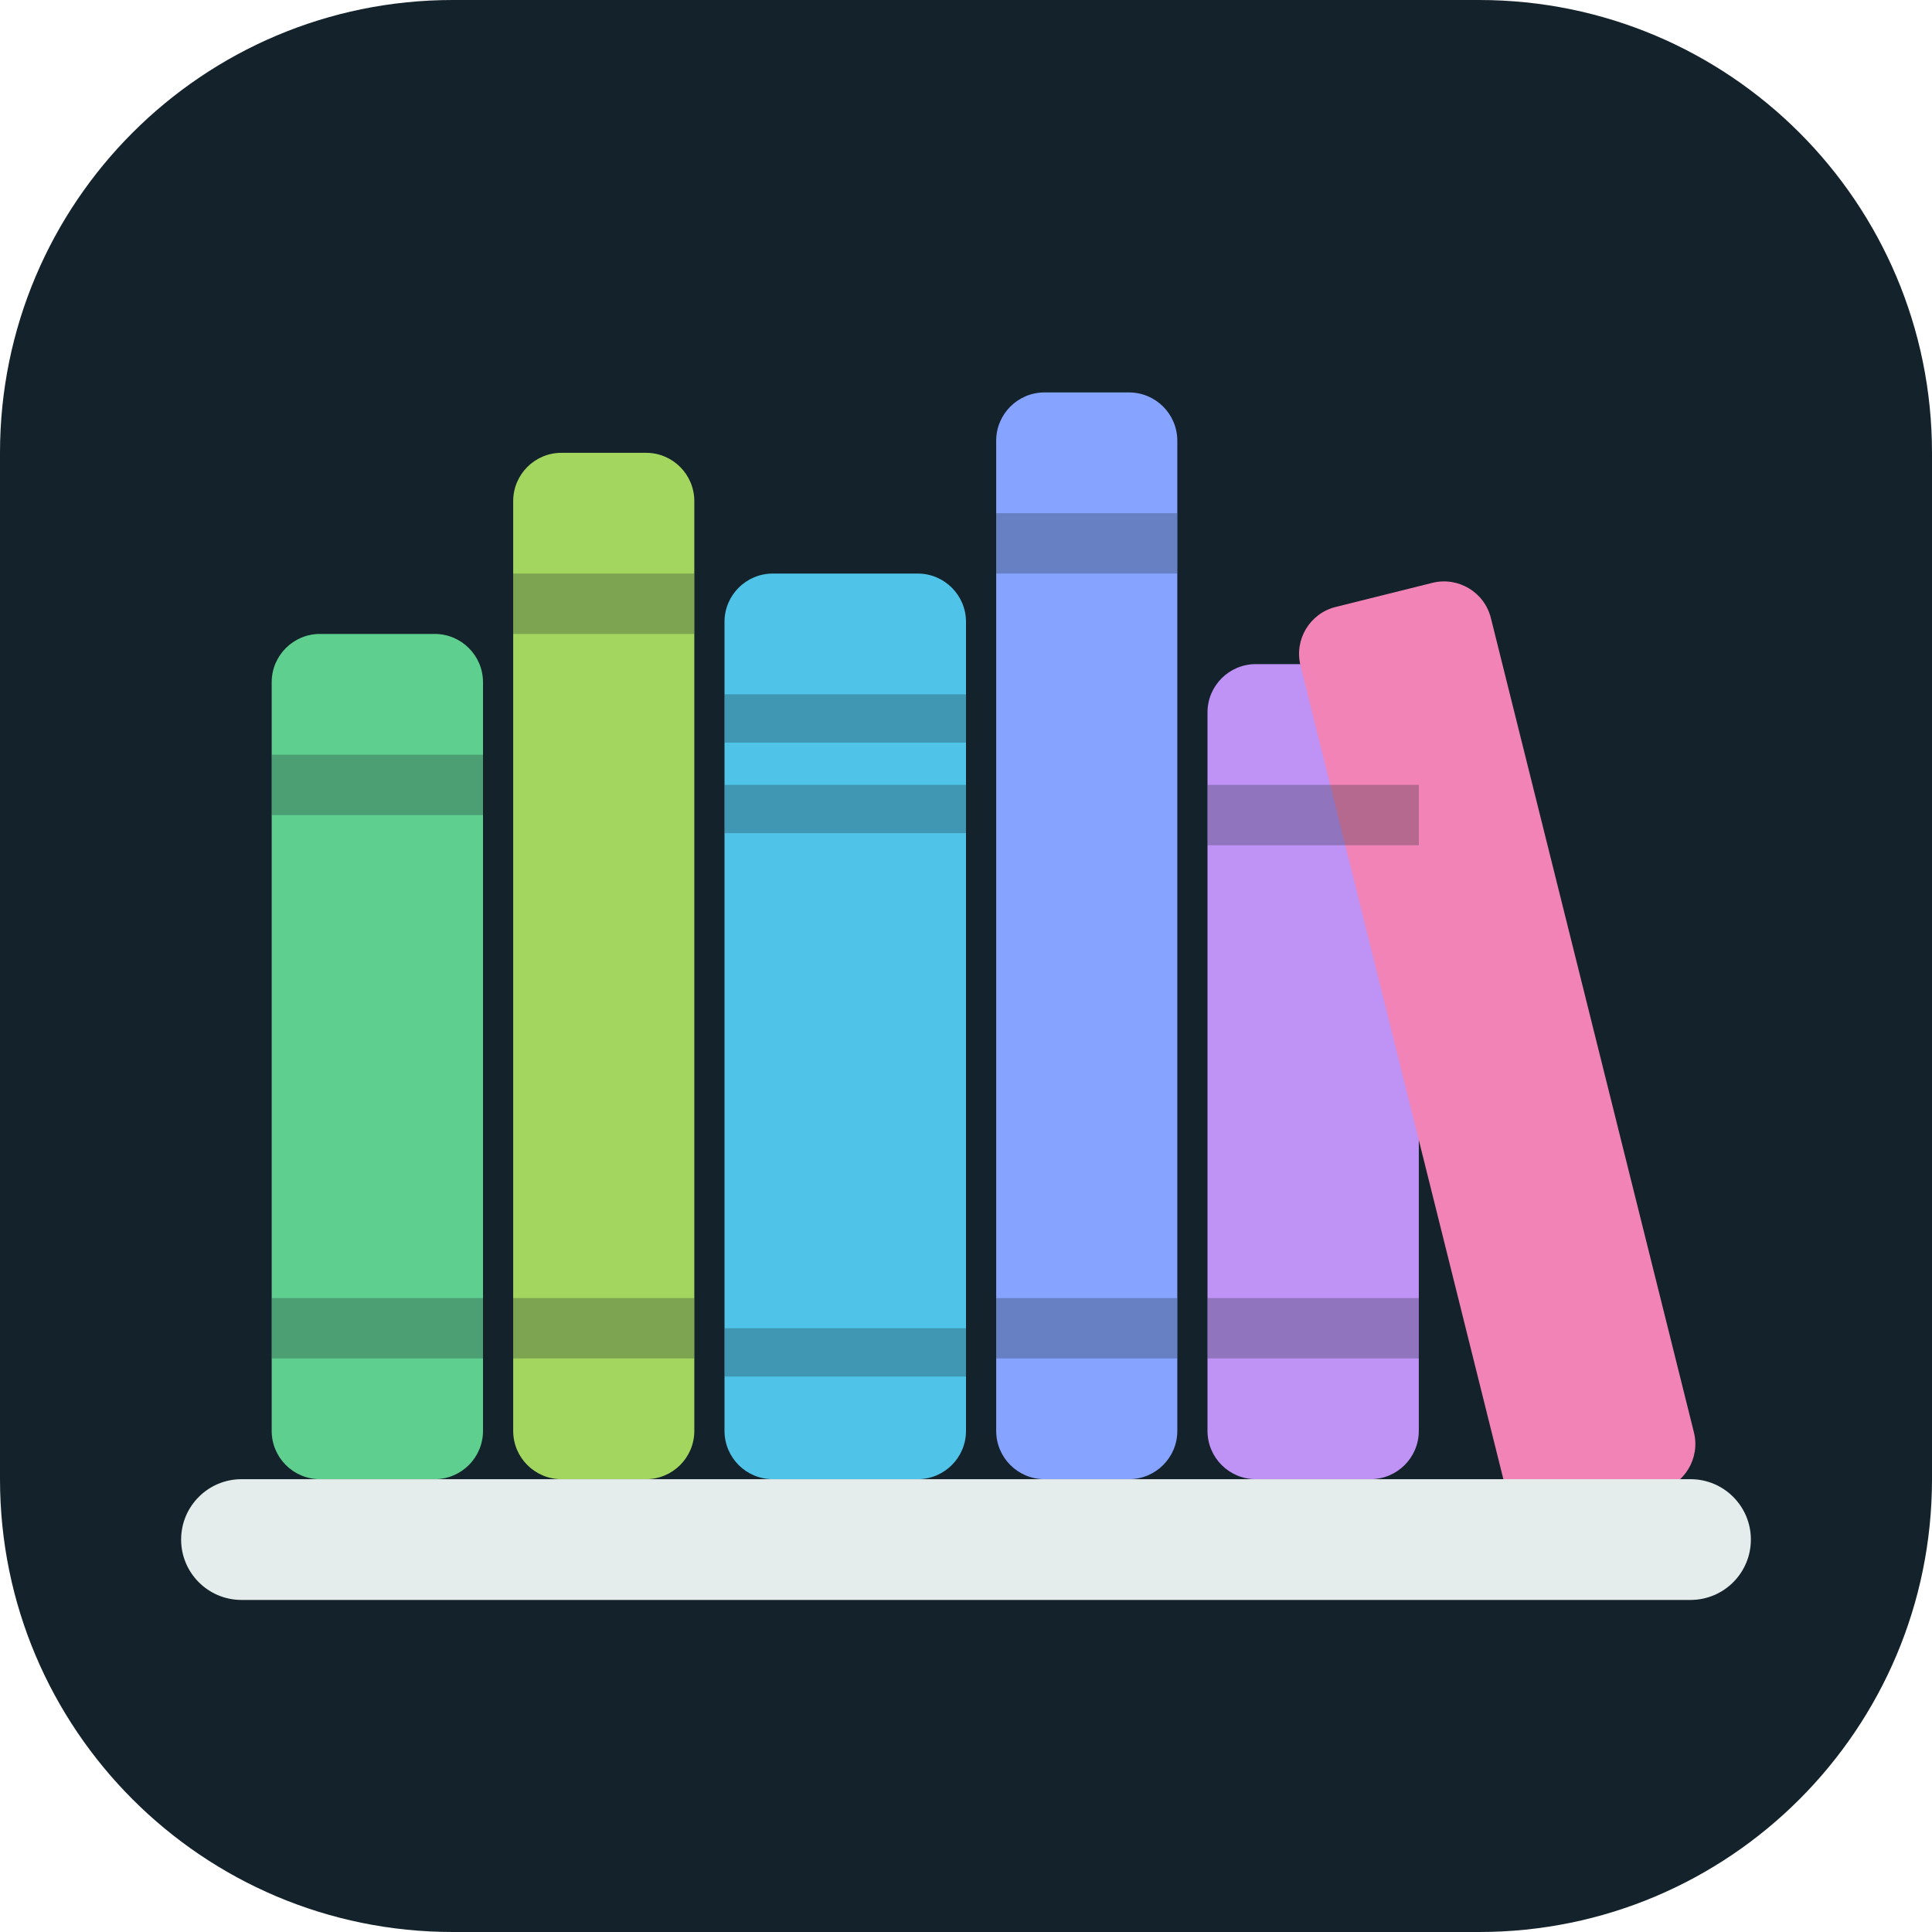
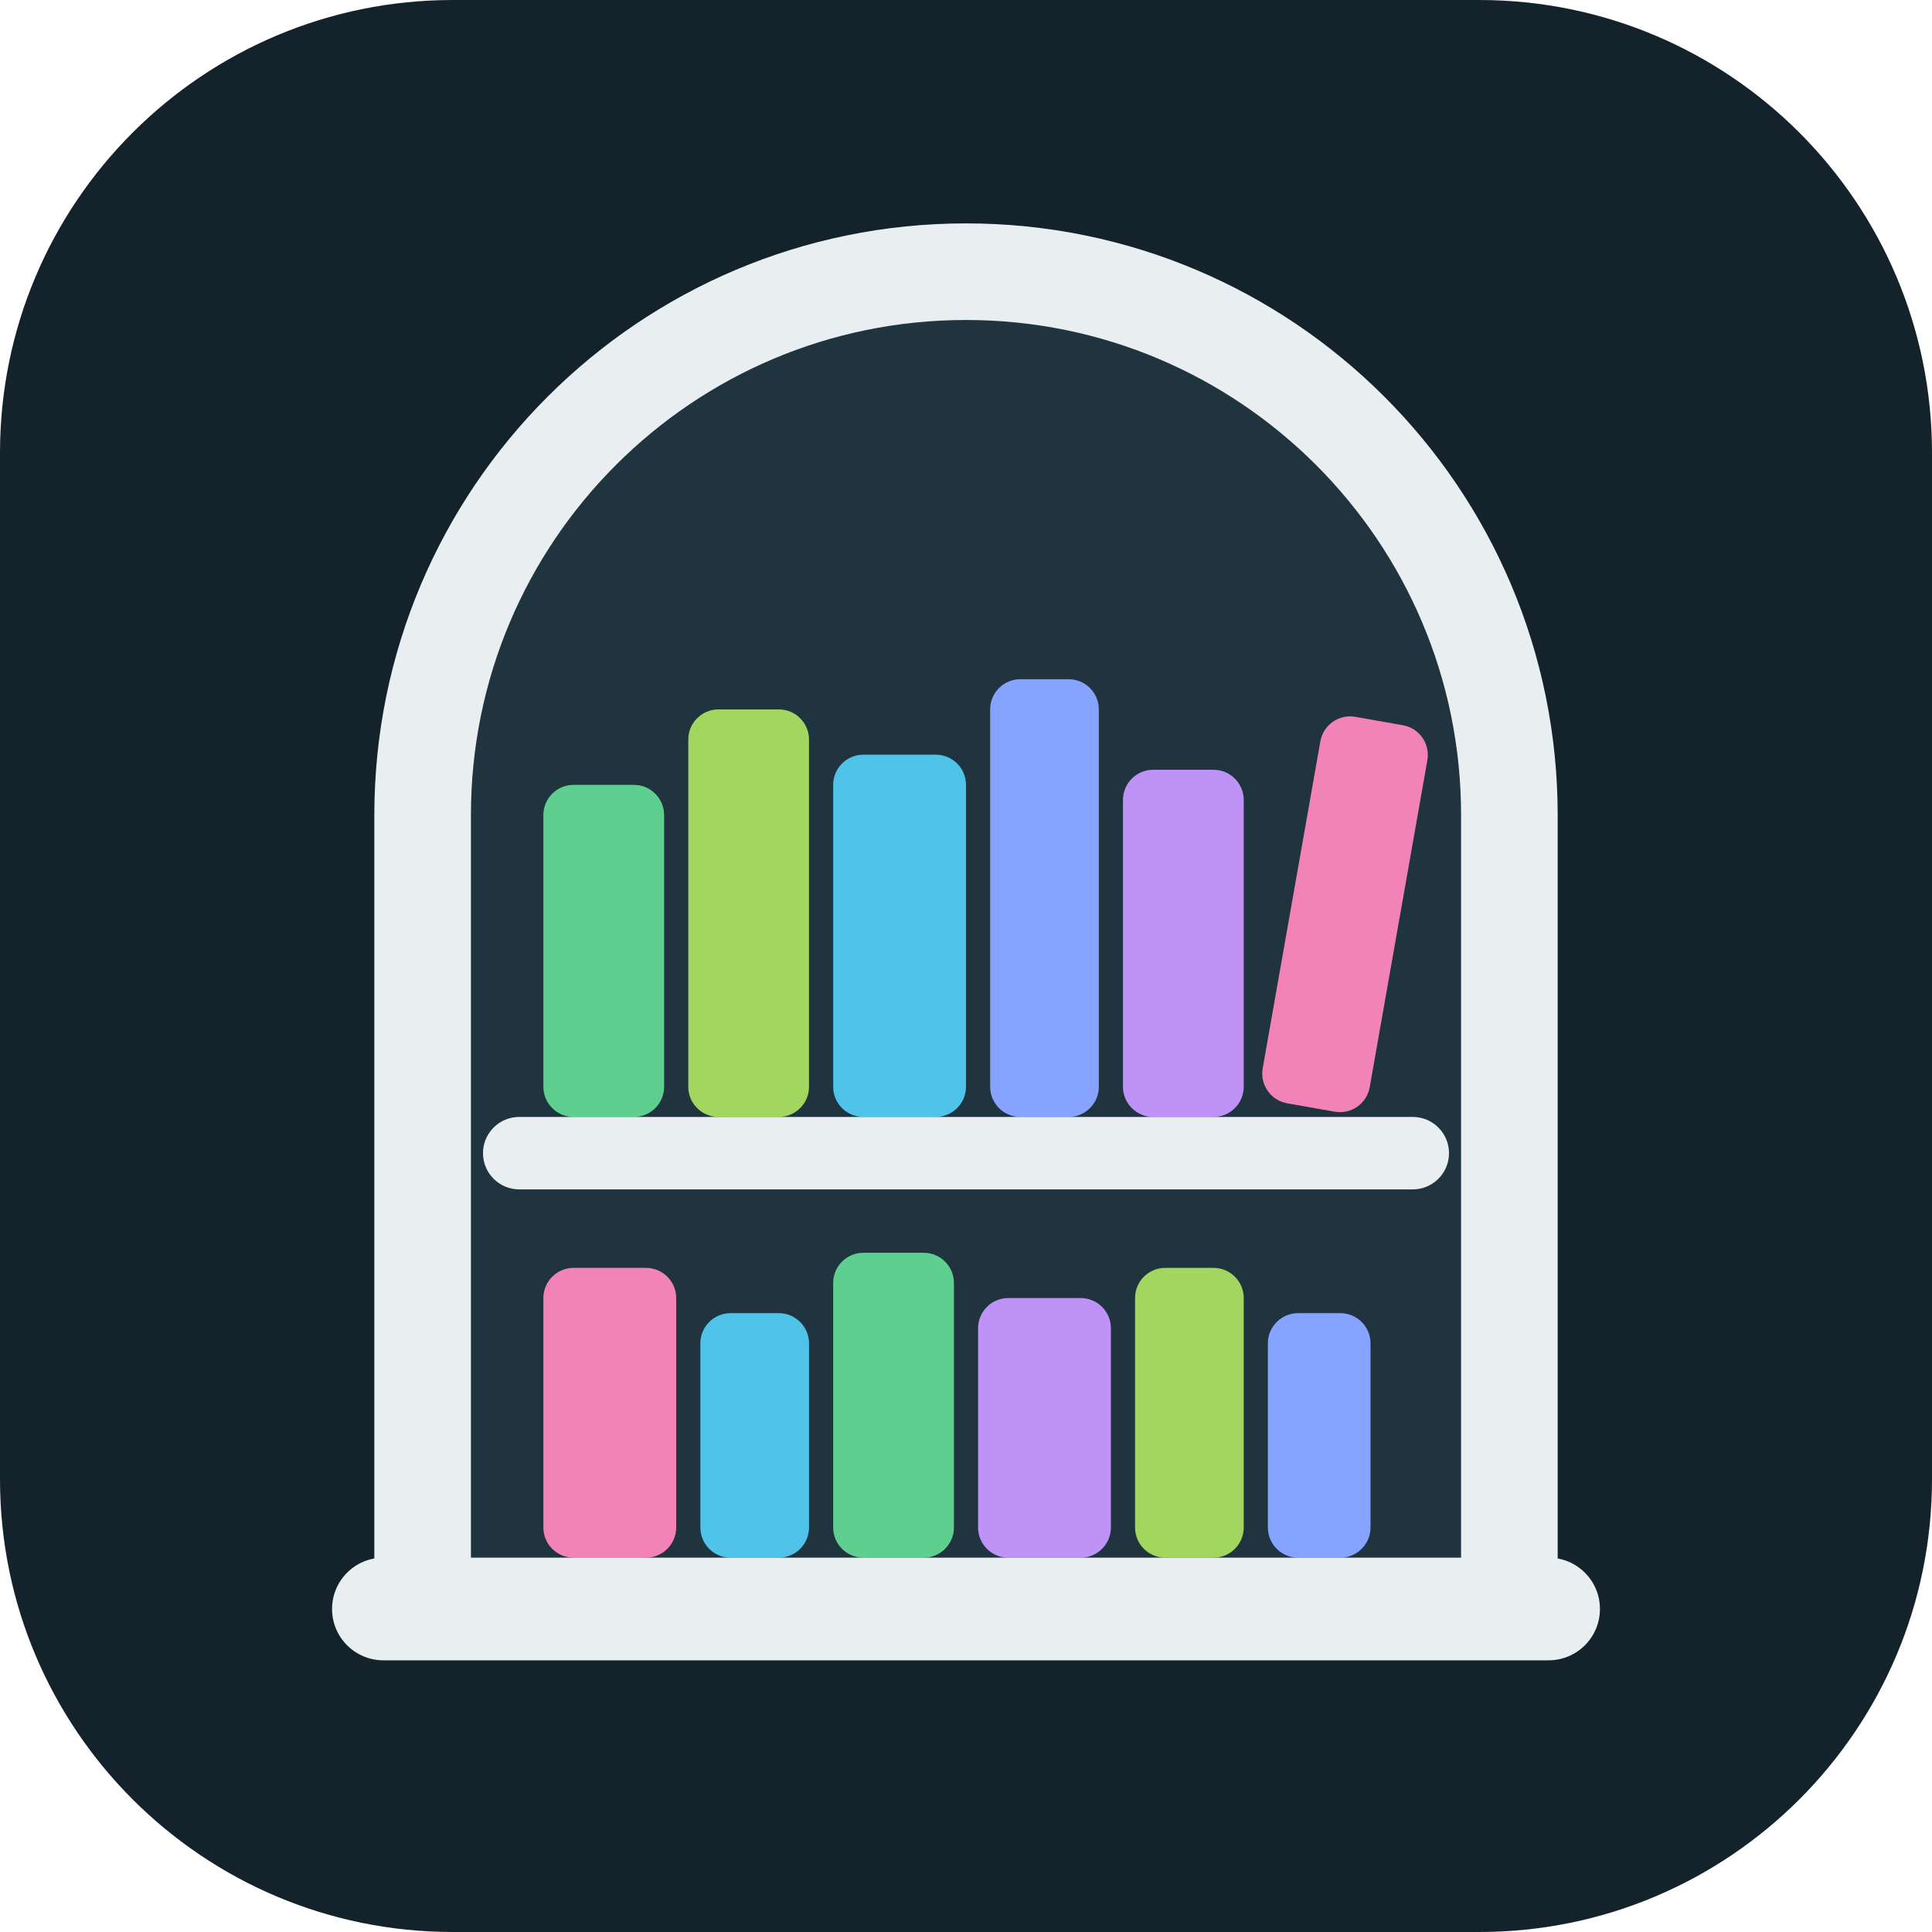
<svg xmlns="http://www.w3.org/2000/svg" viewBox="0 0 64 64">
  <rect width="64" height="64" rx="15" fill="#14232b" />
+   <path d="M14 54V27a18 18 0 0 1 36 0v27z" fill="#1f343e" />
+   <path d="M14 54V27a18 18 0 0 1 36 0v27" fill="none" stroke="#e9eef0" stroke-width="3.2" stroke-linejoin="round" />
  <g>
-     <rect x="9" y="21" width="7" height="28" rx="1.6" fill="#5fcf8f" />
-     <rect x="17" y="15" width="6" height="34" rx="1.6" fill="#a3d65f" />
-     <rect x="24" y="19" width="8" height="30" rx="1.6" fill="#4fc3e8" />
-     <rect x="33" y="13" width="6" height="36" rx="1.6" fill="#86a4ff" />
-     <rect x="40" y="22" width="7" height="27" rx="1.6" fill="#bf93f5" />
-     <rect x="50" y="18" width="6.5" height="31" rx="1.6" fill="#f283b6" transform="rotate(-14 56.5 49)" />
+     <rect x="18" y="26" width="4" height="11" rx="1" fill="#5fcf8f" />
+     <rect x="22.8" y="23.5" width="4" height="13.5" rx="1" fill="#a3d65f" />
+     <rect x="27.6" y="25" width="4.4" height="12" rx="1" fill="#4fc3e8" />
+     <rect x="32.8" y="22.5" width="3.6" height="14.5" rx="1" fill="#86a4ff" />
+     <rect x="37.2" y="25.5" width="4" height="11.5" rx="1" fill="#bf93f5" />
+     <rect x="41.6" y="24" width="3.6" height="13" rx="1" fill="#f283b6" transform="rotate(10 45.2 37)" />
  </g>
-   <g fill="#14232b" opacity=".28">
-     <rect x="9" y="25" width="7" height="2" />
-     <rect x="9" y="43" width="7" height="2" />
-     <rect x="17" y="19" width="6" height="2" />
-     <rect x="17" y="43" width="6" height="2" />
-     <rect x="24" y="23" width="8" height="1.6" />
-     <rect x="24" y="26" width="8" height="1.6" />
-     <rect x="24" y="44" width="8" height="1.6" />
-     <rect x="33" y="17" width="6" height="2" />
-     <rect x="33" y="43" width="6" height="2" />
-     <rect x="40" y="26" width="7" height="2" />
-     <rect x="40" y="43" width="7" height="2" />
+   <rect x="16" y="37" width="32" height="2.4" rx="1.2" fill="#e9eef0" />
+   <g>
+     <rect x="18" y="42" width="4.4" height="9.6" rx="1" fill="#f283b6" />
+     <rect x="23.2" y="43.5" width="3.6" height="8.1" rx="1" fill="#4fc3e8" />
+     <rect x="27.6" y="41.5" width="4" height="10.1" rx="1" fill="#5fcf8f" />
+     <rect x="32.4" y="43" width="4.4" height="8.6" rx="1" fill="#bf93f5" />
+     <rect x="37.6" y="42" width="3.6" height="9.6" rx="1" fill="#a3d65f" />
+     <rect x="42" y="43.5" width="3.4" height="8.1" rx="1" fill="#86a4ff" />
  </g>
-   <rect x="6" y="49" width="52" height="4" rx="2" fill="#e4ecec" />
+   <rect x="11" y="51.6" width="42" height="3.4" rx="1.7" fill="#e9eef0" />
</svg>
